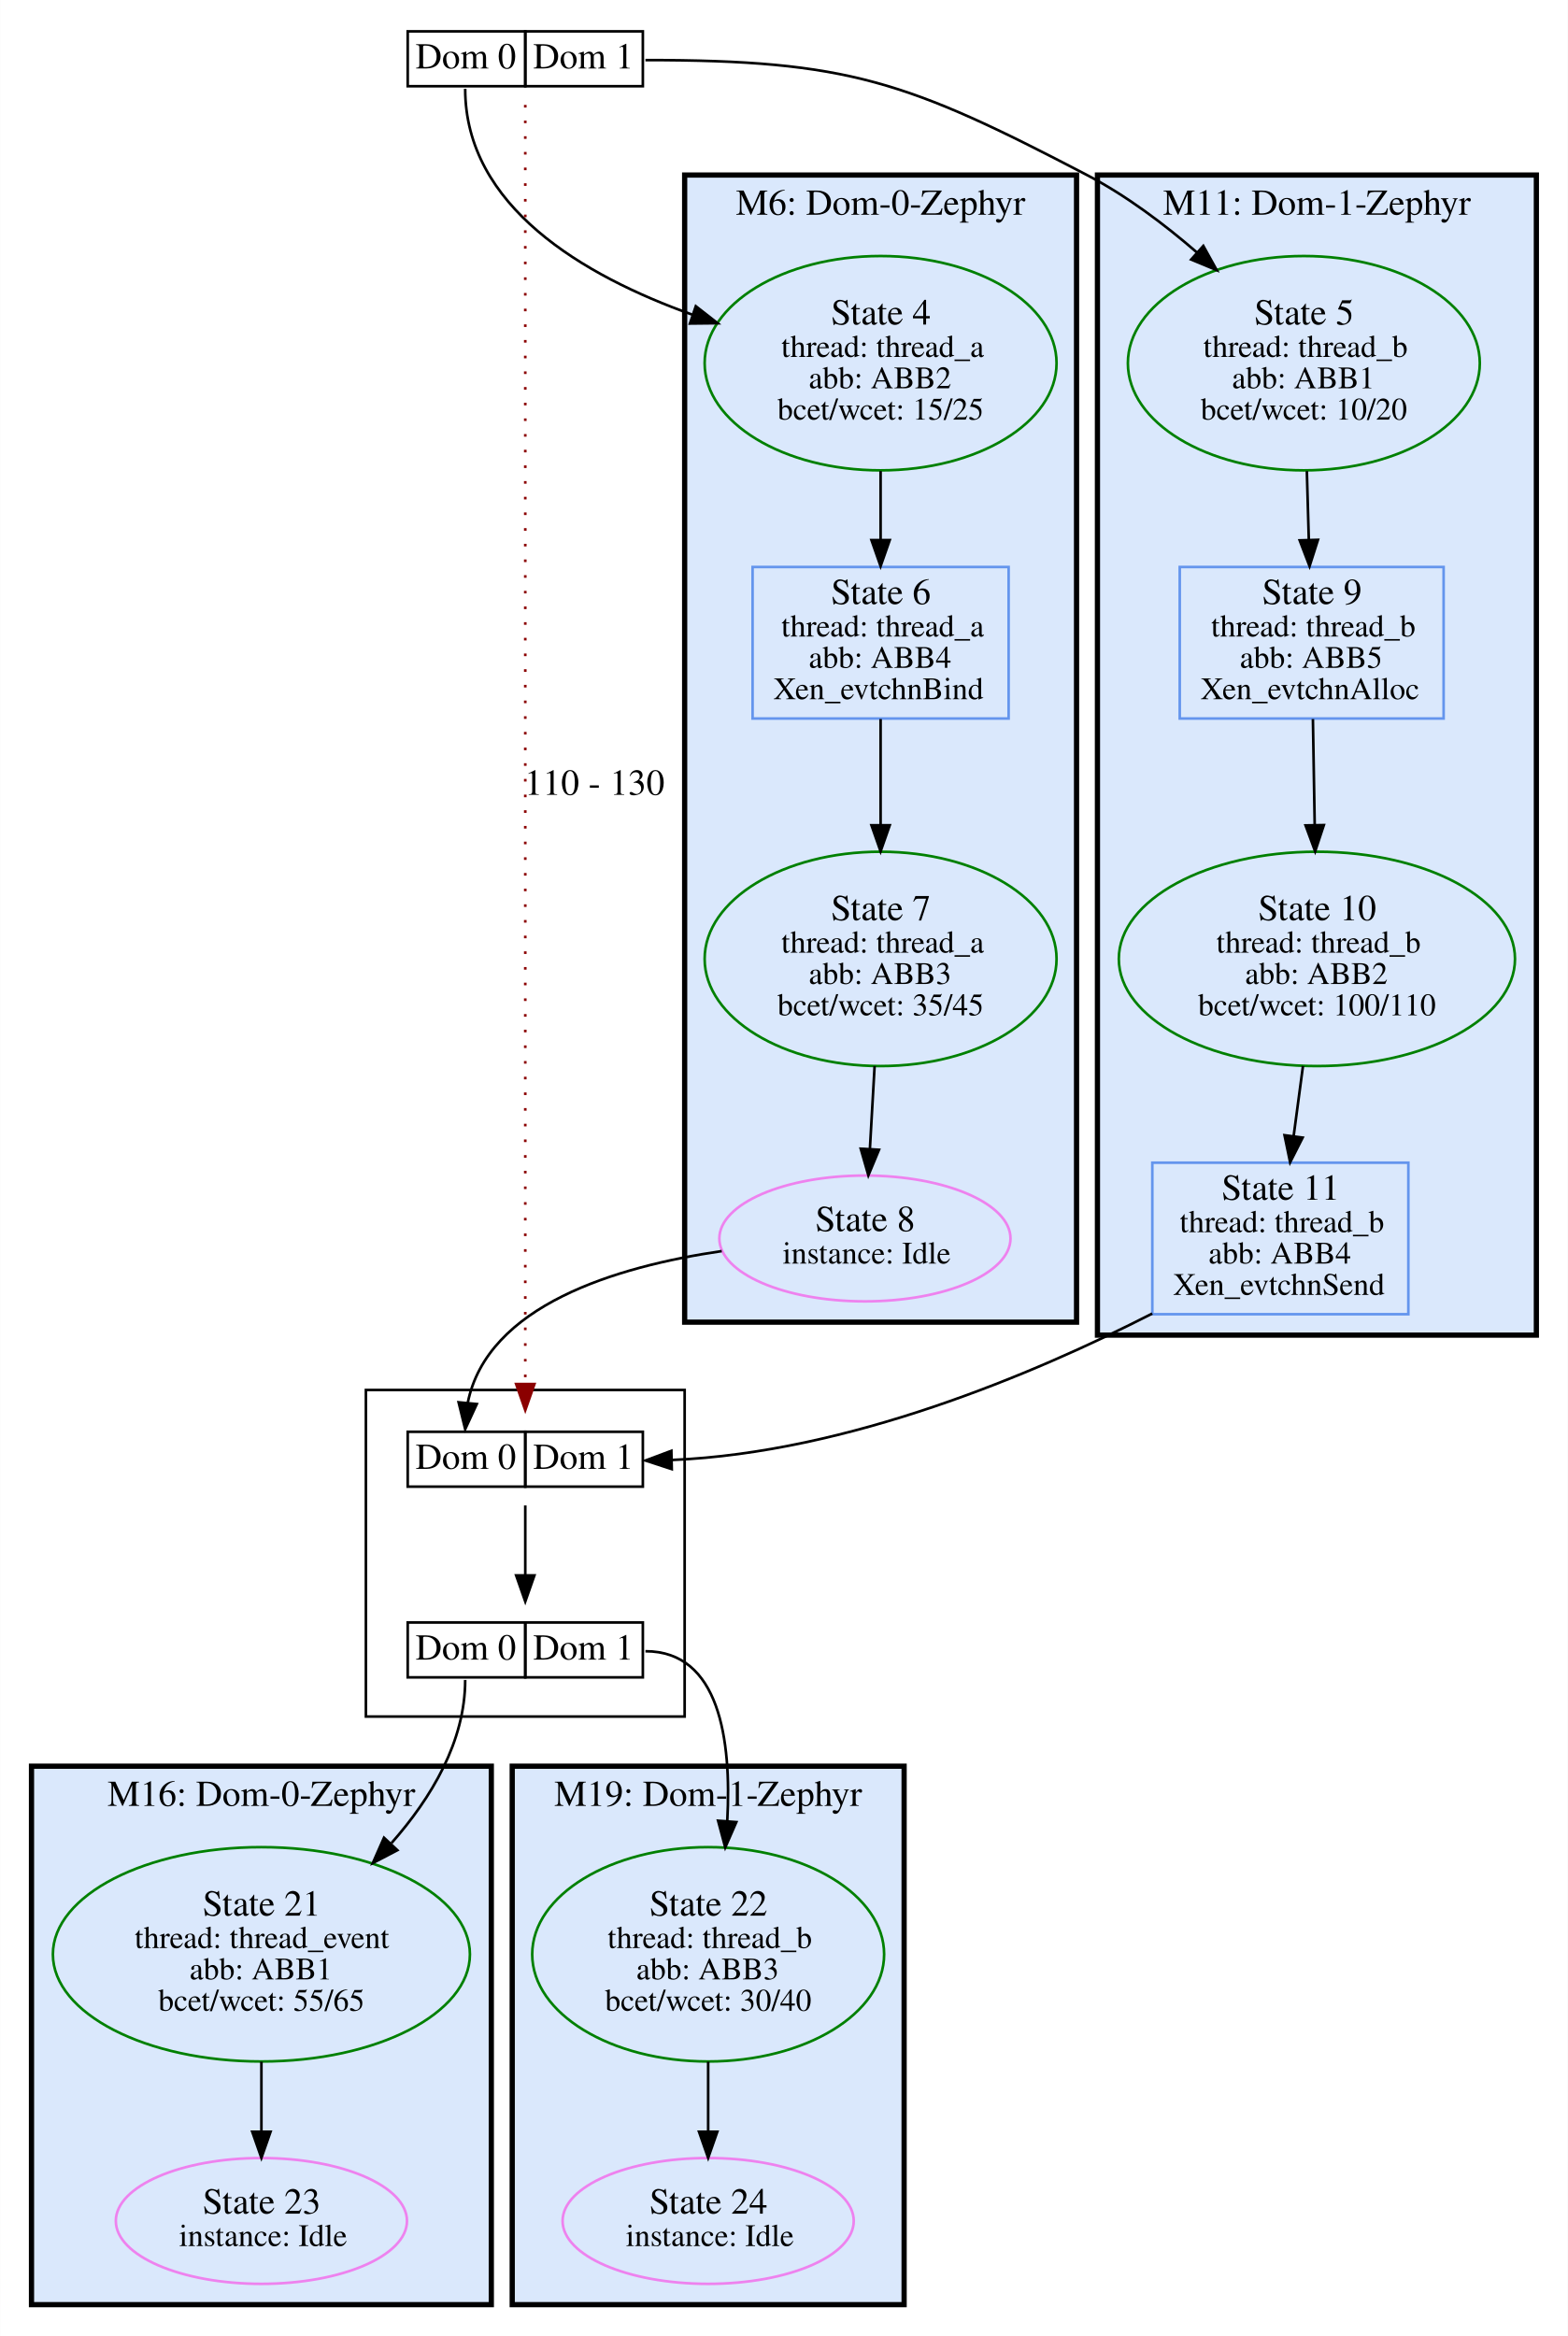
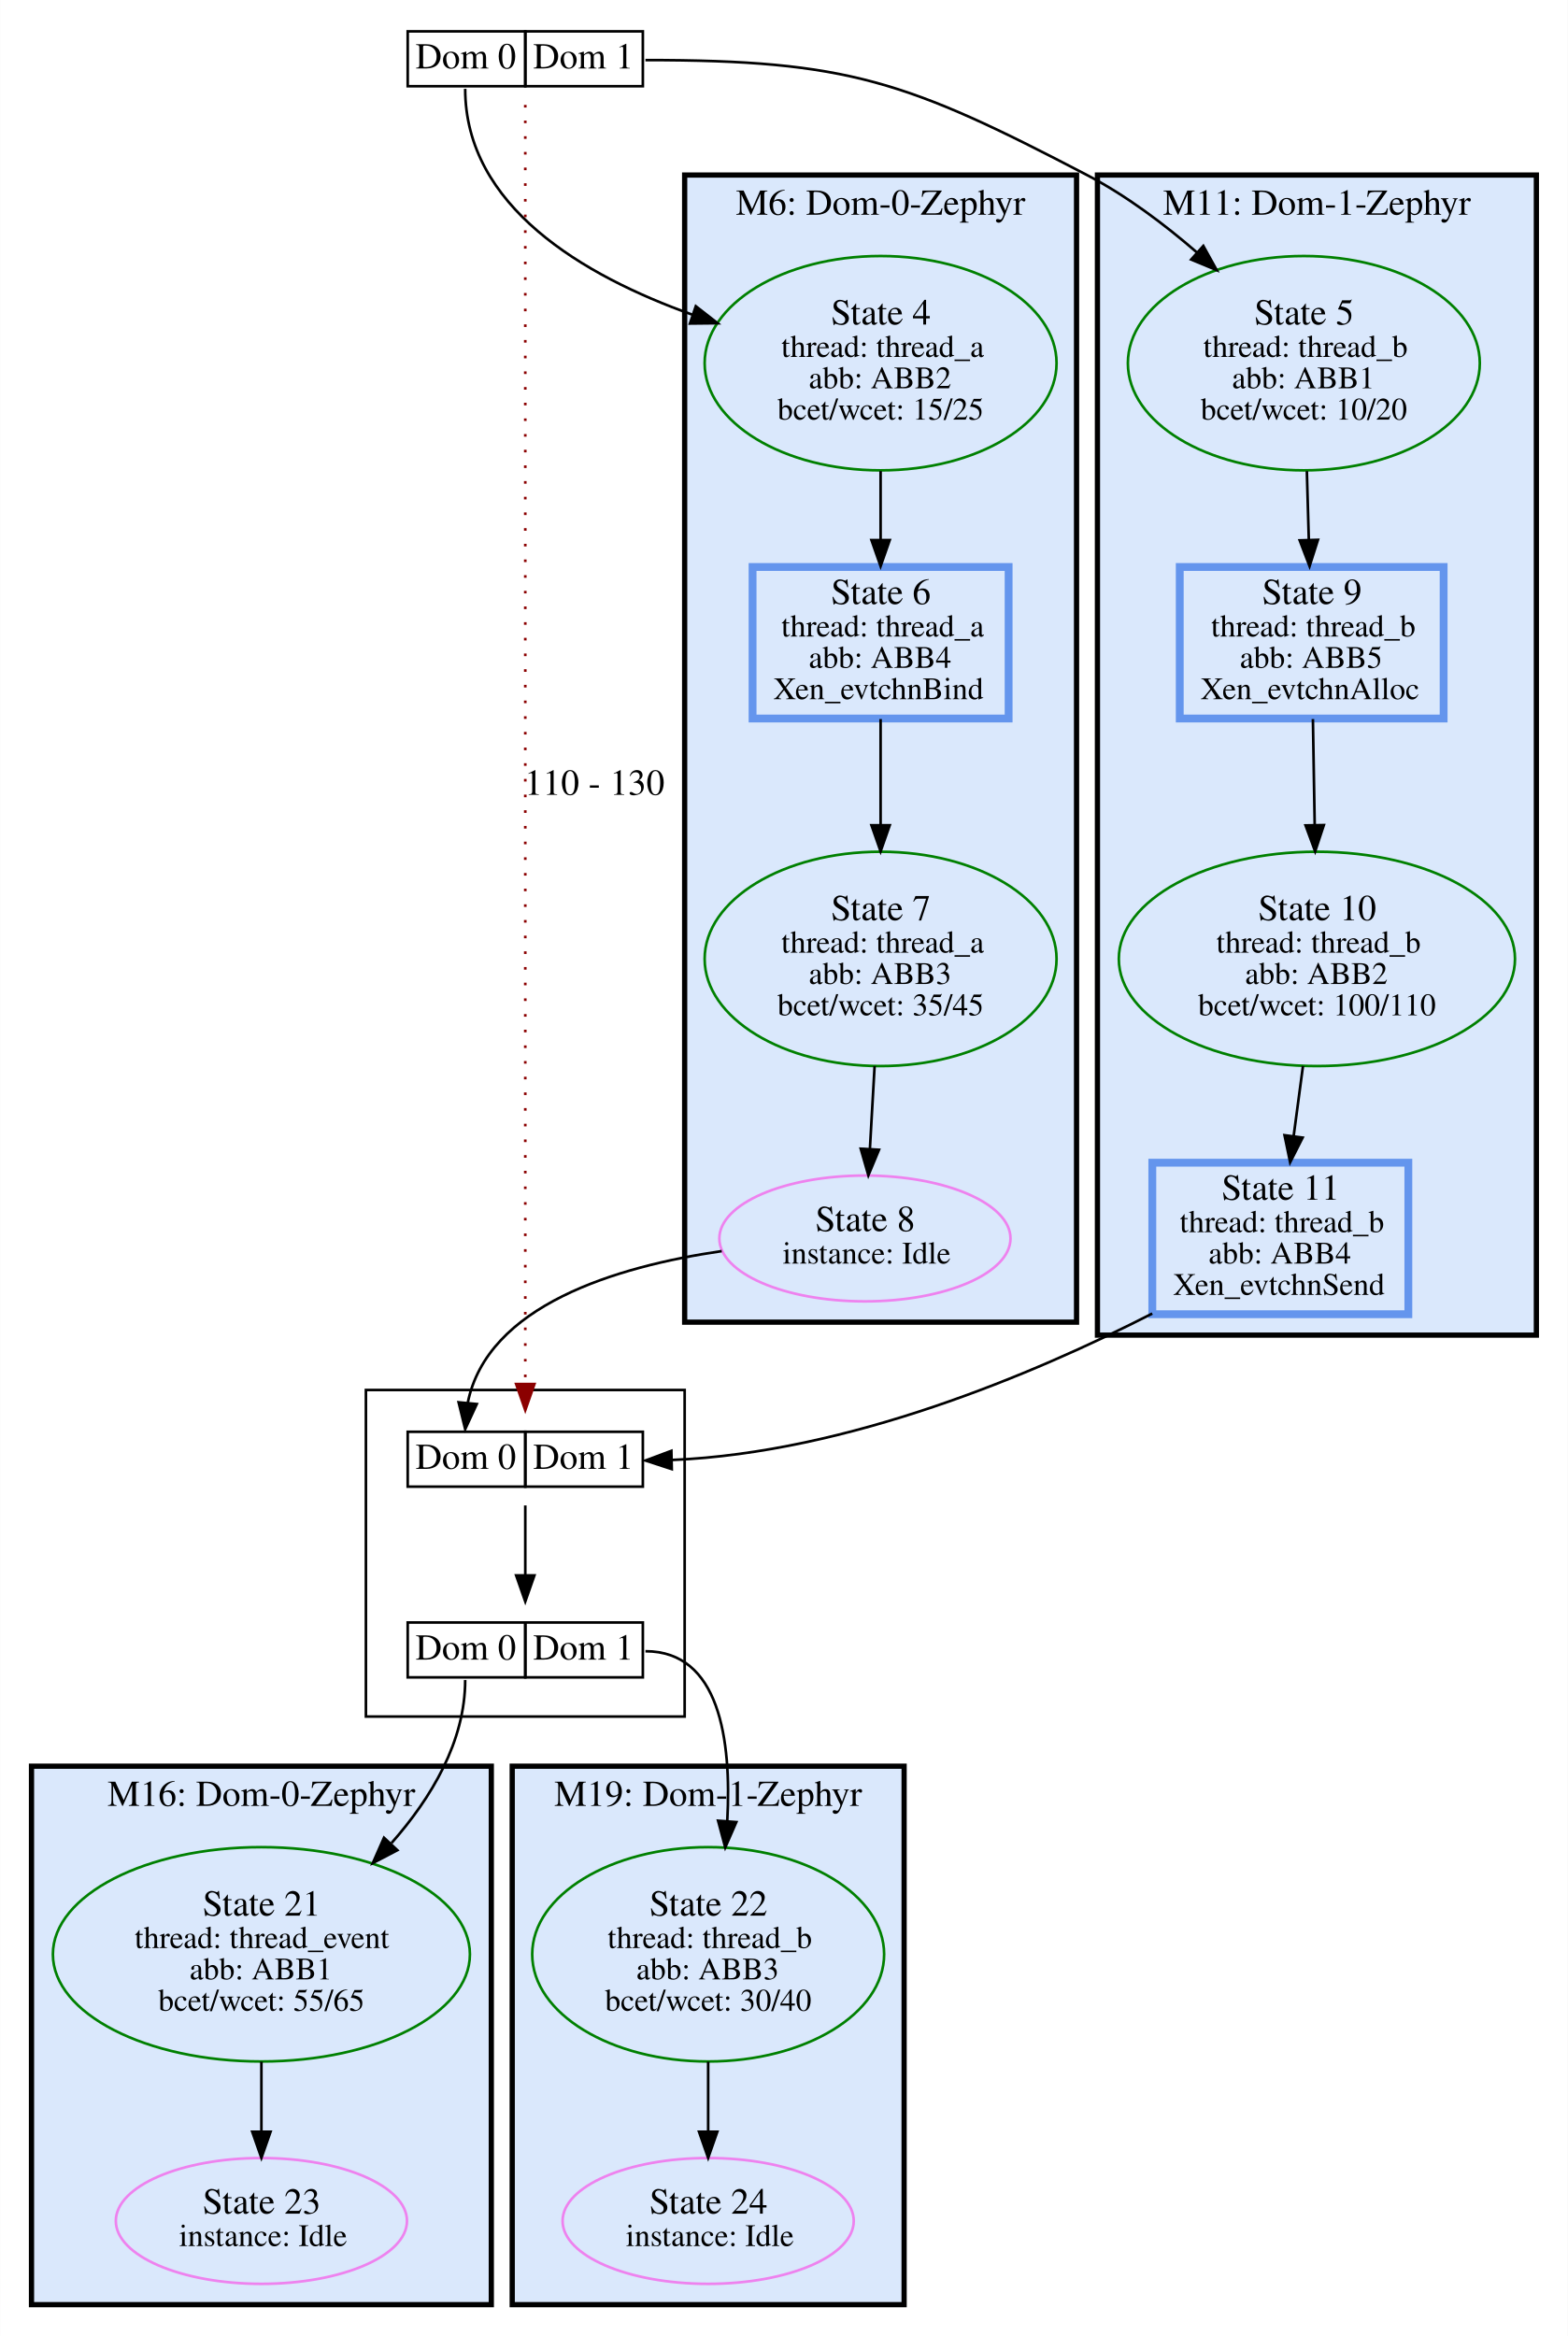
<svg xmlns="http://www.w3.org/2000/svg" xmlns:xlink="http://www.w3.org/1999/xlink" width="600pt" height="894pt" viewBox="0.00 0.00 600.00 894.16">
  <g id="graph0" class="graph" transform="scale(1 1) rotate(0) translate(4 890.16)">
    <polygon fill="white" stroke="transparent" points="-4,4 -4,-890.16 596,-890.16 596,4 -4,4" />
    <g id="clust1" class="cluster">
      <polygon fill="#dae8fc" stroke="black" stroke-width="2" points="258,-384.07 258,-823.16 408,-823.16 408,-384.07 258,-384.07" />
      <text text-anchor="middle" x="333" y="-807.96" font-family="Times,serif" font-size="14.00">M6: Dom-0-Zephyr</text>
    </g>
    <g id="clust2" class="cluster">
      <polygon fill="#dae8fc" stroke="black" stroke-width="2" points="416,-379.11 416,-823.16 584,-823.16 584,-379.11 416,-379.11" />
      <text text-anchor="middle" x="500" y="-807.96" font-family="Times,serif" font-size="14.00">M11: Dom-1-Zephyr</text>
    </g>
    <g id="clust3" class="cluster">
      <polygon fill="#dae8fc" stroke="black" stroke-width="2" points="8,-8 8,-214.11 184,-214.11 184,-8 8,-8" />
      <text text-anchor="middle" x="96" y="-198.91" font-family="Times,serif" font-size="14.00">M16: Dom-0-Zephyr</text>
    </g>
    <g id="clust4" class="cluster">
      <polygon fill="#dae8fc" stroke="black" stroke-width="2" points="192,-8 192,-214.11 342,-214.11 342,-8 192,-8" />
      <text text-anchor="middle" x="267" y="-198.91" font-family="Times,serif" font-size="14.00">M19: Dom-1-Zephyr</text>
    </g>
    <g id="clust5" class="cluster">
      <polygon fill="none" stroke="black" points="136,-233.11 136,-358.11 258,-358.11 258,-233.11 136,-233.11" />
    </g>
    <g id="node1" class="node">
      <g id="a_node1">
        <a xlink:title="1">
          <polygon fill="none" stroke="black" points="152,-857.16 152,-878.16 197,-878.16 197,-857.16 152,-857.16" />
          <text text-anchor="start" x="155" y="-863.96" font-family="Times,serif" font-size="14.00">Dom 0</text>
          <polygon fill="none" stroke="black" points="197,-857.16 197,-878.16 242,-878.16 242,-857.16 197,-857.16" />
          <text text-anchor="start" x="200" y="-863.96" font-family="Times,serif" font-size="14.00">Dom 1</text>
        </a>
      </g>
    </g>
    <g id="node2" class="node">
      <g id="a_node2">
        <a xlink:title="2">
          <ellipse fill="none" stroke="green" cx="333" cy="-751.14" rx="67.35" ry="41.02" />
          <text text-anchor="start" x="314" y="-765.94" font-family="Times,serif" font-size="14.00">State 4</text>
          <text text-anchor="start" x="295" y="-753.54" font-family="Times,serif" font-size="12.00">thread: thread_a</text>
          <text text-anchor="start" x="305.5" y="-741.54" font-family="Times,serif" font-size="12.00">abb: ABB2</text>
          <text text-anchor="start" x="293.5" y="-729.54" font-family="Times,serif" font-size="12.00">bcet/wcet: 15/25</text>
        </a>
      </g>
    </g>
    <g id="edge1" class="edge">
      <path fill="none" stroke="black" d="M174,-856.16C174,-811.23 219.01,-784.67 261.13,-769.64" />
      <polygon fill="black" stroke="black" points="262.27,-772.95 270.62,-766.43 260.02,-766.32 262.27,-772.95" />
    </g>
    <g id="node9" class="node">
      <g id="a_node9">
        <a xlink:title="7">
          <ellipse fill="none" stroke="green" cx="495" cy="-751.14" rx="67.35" ry="41.02" />
          <text text-anchor="start" x="476" y="-765.94" font-family="Times,serif" font-size="14.00">State 5</text>
          <text text-anchor="start" x="456.5" y="-753.54" font-family="Times,serif" font-size="12.00">thread: thread_b</text>
          <text text-anchor="start" x="467.5" y="-741.54" font-family="Times,serif" font-size="12.00">abb: ABB1</text>
          <text text-anchor="start" x="455.5" y="-729.54" font-family="Times,serif" font-size="12.00">bcet/wcet: 10/20</text>
        </a>
      </g>
    </g>
    <g id="edge2" class="edge">
      <path fill="none" stroke="black" d="M243,-867.16C320.62,-867.16 343.2,-859.08 412,-823.16 426.9,-815.38 441.42,-804.48 454.05,-793.55" />
      <polygon fill="black" stroke="black" points="456.52,-796.03 461.66,-786.76 451.87,-790.81 456.52,-796.03" />
    </g>
    <g id="node14" class="node">
      <g id="a_node14">
        <a xlink:title="12">
          <polygon fill="none" stroke="black" points="152,-321.11 152,-342.11 197,-342.11 197,-321.11 152,-321.11" />
          <text text-anchor="start" x="155" y="-327.91" font-family="Times,serif" font-size="14.00">Dom 0</text>
          <polygon fill="none" stroke="black" points="197,-321.11 197,-342.11 242,-342.11 242,-321.11 197,-321.11" />
          <text text-anchor="start" x="200" y="-327.91" font-family="Times,serif" font-size="14.00">Dom 1</text>
        </a>
      </g>
    </g>
    <g id="edge3" class="edge">
      <path fill="none" stroke="darkred" stroke-dasharray="1,5" d="M197,-850.01C197,-827.53 197,-786.89 197,-752.14 197,-752.14 197,-752.14 197,-415.11 197,-396.95 197,-376.53 197,-360.6" />
      <polygon fill="darkred" stroke="darkred" points="200.5,-360.38 197,-350.38 193.5,-360.38 200.5,-360.38" />
      <text text-anchor="middle" x="223.5" y="-585.93" font-family="Times,serif" font-size="14.00">110 - 130</text>
    </g>
    <g id="node3" class="node">
      <g id="a_node3">
        <a xlink:title="3">
-           <polygon fill="none" stroke="cornflowerblue" points="382,-673.13 284,-673.13 284,-615.13 382,-615.13 382,-673.13" />
+           <polygon fill="none" stroke="cornflowerblue" stroke-width="3" points="382,-673.13 284,-673.13 284,-615.13 382,-615.13 382,-673.13" />
          <text text-anchor="start" x="314" y="-658.93" font-family="Times,serif" font-size="14.00">State 6</text>
          <text text-anchor="start" x="295" y="-646.53" font-family="Times,serif" font-size="12.00">thread: thread_a</text>
          <text text-anchor="start" x="305.5" y="-634.53" font-family="Times,serif" font-size="12.00">abb: ABB4</text>
          <text text-anchor="start" x="292" y="-622.53" font-family="Times,serif" font-size="12.00">Xen_evtchnBind</text>
        </a>
      </g>
    </g>
    <g id="edge4" class="edge">
      <path fill="none" stroke="black" d="M333,-709.84C333,-701.21 333,-692.11 333,-683.55" />
      <polygon fill="black" stroke="black" points="336.5,-683.44 333,-673.44 329.5,-683.44 336.5,-683.44" />
    </g>
    <g id="node4" class="node">
      <g id="a_node4">
        <a xlink:title="4">
          <ellipse fill="none" stroke="green" cx="333" cy="-523.12" rx="67.35" ry="41.02" />
          <text text-anchor="start" x="314" y="-537.92" font-family="Times,serif" font-size="14.00">State 7</text>
          <text text-anchor="start" x="295" y="-525.52" font-family="Times,serif" font-size="12.00">thread: thread_a</text>
          <text text-anchor="start" x="305.5" y="-513.52" font-family="Times,serif" font-size="12.00">abb: ABB3</text>
          <text text-anchor="start" x="293.5" y="-501.52" font-family="Times,serif" font-size="12.00">bcet/wcet: 35/45</text>
        </a>
      </g>
    </g>
    <g id="edge5" class="edge">
      <path fill="none" stroke="black" d="M333,-614.93C333,-602.88 333,-588.43 333,-574.65" />
      <polygon fill="black" stroke="black" points="336.5,-574.28 333,-564.28 329.5,-574.28 336.5,-574.28" />
    </g>
    <g id="node5" class="node">
      <g id="a_node5">
        <a xlink:title="5">
          <ellipse fill="none" stroke="violet" cx="327" cy="-416.11" rx="55.72" ry="24.08" />
          <text text-anchor="start" x="308" y="-418.91" font-family="Times,serif" font-size="14.00">State 8</text>
          <text text-anchor="start" x="295.5" y="-406.51" font-family="Times,serif" font-size="12.00">instance: Idle</text>
        </a>
      </g>
    </g>
    <g id="edge6" class="edge">
      <path fill="none" stroke="black" d="M330.71,-482.12C330.11,-471.62 329.47,-460.42 328.9,-450.32" />
      <polygon fill="black" stroke="black" points="332.39,-450.06 328.32,-440.27 325.4,-450.46 332.39,-450.06" />
    </g>
    <g id="edge7" class="edge">
      <path fill="none" stroke="black" d="M272.2,-411.27C231.72,-405.36 182.42,-390.47 174.96,-353.1" />
      <polygon fill="black" stroke="black" points="178.44,-352.73 174,-343.11 171.48,-353.4 178.44,-352.73" />
    </g>
    <g id="node6" class="node">
      <g id="a_node6">
        <a xlink:title="8">
-           <polygon fill="none" stroke="cornflowerblue" points="548.5,-673.13 447.5,-673.13 447.5,-615.13 548.5,-615.13 548.5,-673.13" />
+           <polygon fill="none" stroke="cornflowerblue" stroke-width="3" points="548.5,-673.13 447.5,-673.13 447.5,-615.13 548.5,-615.13 548.5,-673.13" />
          <text text-anchor="start" x="479" y="-658.93" font-family="Times,serif" font-size="14.00">State 9</text>
          <text text-anchor="start" x="459.5" y="-646.53" font-family="Times,serif" font-size="12.00">thread: thread_b</text>
          <text text-anchor="start" x="470.5" y="-634.53" font-family="Times,serif" font-size="12.00">abb: ABB5</text>
          <text text-anchor="start" x="455.5" y="-622.53" font-family="Times,serif" font-size="12.00">Xen_evtchnAlloc</text>
        </a>
      </g>
    </g>
    <g id="node7" class="node">
      <g id="a_node7">
        <a xlink:title="9">
          <ellipse fill="none" stroke="green" cx="500" cy="-523.12" rx="75.82" ry="41.02" />
          <text text-anchor="start" x="477.5" y="-537.92" font-family="Times,serif" font-size="14.00">State 10</text>
          <text text-anchor="start" x="461.5" y="-525.52" font-family="Times,serif" font-size="12.00">thread: thread_b</text>
          <text text-anchor="start" x="472.5" y="-513.52" font-family="Times,serif" font-size="12.00">abb: ABB2</text>
          <text text-anchor="start" x="454.5" y="-501.52" font-family="Times,serif" font-size="12.00">bcet/wcet: 100/110</text>
        </a>
      </g>
    </g>
    <g id="edge9" class="edge">
      <path fill="none" stroke="black" d="M498.47,-614.93C498.68,-602.88 498.92,-588.43 499.15,-574.65" />
      <polygon fill="black" stroke="black" points="502.66,-574.34 499.33,-564.28 495.66,-574.22 502.66,-574.34" />
    </g>
    <g id="node8" class="node">
      <g id="a_node8">
        <a xlink:title="10">
-           <polygon fill="none" stroke="cornflowerblue" points="535,-445.11 437,-445.11 437,-387.11 535,-387.11 535,-445.11" />
+           <polygon fill="none" stroke="cornflowerblue" stroke-width="3" points="535,-445.11 437,-445.11 437,-387.11 535,-387.11 535,-445.11" />
          <text text-anchor="start" x="463.5" y="-430.91" font-family="Times,serif" font-size="14.00">State 11</text>
          <text text-anchor="start" x="447.5" y="-418.51" font-family="Times,serif" font-size="12.00">thread: thread_b</text>
          <text text-anchor="start" x="458.5" y="-406.51" font-family="Times,serif" font-size="12.00">abb: ABB4</text>
          <text text-anchor="start" x="445" y="-394.51" font-family="Times,serif" font-size="12.00">Xen_evtchnSend</text>
        </a>
      </g>
    </g>
    <g id="edge10" class="edge">
      <path fill="none" stroke="black" d="M494.67,-482.12C493.49,-473.29 492.25,-463.95 491.08,-455.2" />
      <polygon fill="black" stroke="black" points="494.54,-454.71 489.75,-445.26 487.6,-455.63 494.54,-454.71" />
    </g>
    <g id="edge11" class="edge">
      <path fill="none" stroke="black" d="M436.98,-387.37C391.42,-364.1 320.64,-334.2 253.33,-331.33" />
      <polygon fill="black" stroke="black" points="253.07,-327.82 243,-331.11 252.92,-334.82 253.07,-327.82" />
    </g>
    <g id="edge8" class="edge">
      <path fill="none" stroke="black" d="M496.15,-709.84C496.4,-701.21 496.66,-692.11 496.9,-683.55" />
      <polygon fill="black" stroke="black" points="500.4,-683.53 497.19,-673.44 493.41,-683.33 500.4,-683.53" />
    </g>
    <g id="node10" class="node">
      <g id="a_node10">
        <a xlink:title="14">
          <ellipse fill="none" stroke="green" cx="96" cy="-142.1" rx="79.81" ry="41.02" />
          <text text-anchor="start" x="73.5" y="-156.9" font-family="Times,serif" font-size="14.00">State 21</text>
          <text text-anchor="start" x="47.5" y="-144.5" font-family="Times,serif" font-size="12.00">thread: thread_event</text>
          <text text-anchor="start" x="68.5" y="-132.5" font-family="Times,serif" font-size="12.00">abb: ABB1</text>
          <text text-anchor="start" x="56.5" y="-120.5" font-family="Times,serif" font-size="12.00">bcet/wcet: 55/65</text>
        </a>
      </g>
    </g>
    <g id="node11" class="node">
      <g id="a_node11">
        <a xlink:title="15">
          <ellipse fill="none" stroke="violet" cx="96" cy="-40.04" rx="55.72" ry="24.08" />
          <text text-anchor="start" x="73.5" y="-42.84" font-family="Times,serif" font-size="14.00">State 23</text>
          <text text-anchor="start" x="64.5" y="-30.44" font-family="Times,serif" font-size="12.00">instance: Idle</text>
        </a>
      </g>
    </g>
    <g id="edge15" class="edge">
      <path fill="none" stroke="black" d="M96,-100.98C96,-92.09 96,-82.76 96,-74.19" />
      <polygon fill="black" stroke="black" points="99.5,-74.18 96,-64.18 92.5,-74.18 99.5,-74.18" />
    </g>
    <g id="node12" class="node">
      <g id="a_node12">
        <a xlink:title="17">
          <ellipse fill="none" stroke="green" cx="267" cy="-142.1" rx="67.35" ry="41.02" />
          <text text-anchor="start" x="244.5" y="-156.9" font-family="Times,serif" font-size="14.00">State 22</text>
          <text text-anchor="start" x="228.5" y="-144.5" font-family="Times,serif" font-size="12.00">thread: thread_b</text>
          <text text-anchor="start" x="239.5" y="-132.5" font-family="Times,serif" font-size="12.00">abb: ABB3</text>
          <text text-anchor="start" x="227.5" y="-120.5" font-family="Times,serif" font-size="12.00">bcet/wcet: 30/40</text>
        </a>
      </g>
    </g>
    <g id="node13" class="node">
      <g id="a_node13">
        <a xlink:title="18">
          <ellipse fill="none" stroke="violet" cx="267" cy="-40.04" rx="55.72" ry="24.08" />
          <text text-anchor="start" x="244.5" y="-42.84" font-family="Times,serif" font-size="14.00">State 24</text>
          <text text-anchor="start" x="235.5" y="-30.44" font-family="Times,serif" font-size="12.00">instance: Idle</text>
        </a>
      </g>
    </g>
    <g id="edge16" class="edge">
      <path fill="none" stroke="black" d="M267,-100.98C267,-92.09 267,-82.76 267,-74.19" />
      <polygon fill="black" stroke="black" points="270.5,-74.18 267,-64.18 263.5,-74.18 270.5,-74.18" />
    </g>
    <g id="node15" class="node">
      <g id="a_node15">
        <a xlink:title="13">
          <polygon fill="none" stroke="black" points="152,-248.11 152,-269.11 197,-269.11 197,-248.11 152,-248.11" />
          <text text-anchor="start" x="155" y="-254.91" font-family="Times,serif" font-size="14.00">Dom 0</text>
          <polygon fill="none" stroke="black" points="197,-248.11 197,-269.11 242,-269.11 242,-248.11 197,-248.11" />
          <text text-anchor="start" x="200" y="-254.91" font-family="Times,serif" font-size="14.00">Dom 1</text>
        </a>
      </g>
    </g>
    <g id="edge12" class="edge">
      <path fill="none" stroke="black" d="M197,-313.92C197,-305.9 197,-296.16 197,-287.18" />
      <polygon fill="black" stroke="black" points="200.5,-287.14 197,-277.14 193.5,-287.14 200.5,-287.14" />
    </g>
    <g id="edge13" class="edge">
      <path fill="none" stroke="black" d="M174,-247.11C174,-223.62 161.11,-202.04 145.81,-184.7" />
      <polygon fill="black" stroke="black" points="148.04,-181.95 138.65,-177.04 142.92,-186.73 148.04,-181.95" />
    </g>
    <g id="edge14" class="edge">
      <path fill="none" stroke="black" d="M243,-258.11C271.31,-258.11 275.98,-224.29 274.32,-193.33" />
      <polygon fill="black" stroke="black" points="277.78,-192.71 273.54,-183 270.8,-193.23 277.78,-192.71" />
    </g>
  </g>
</svg>
